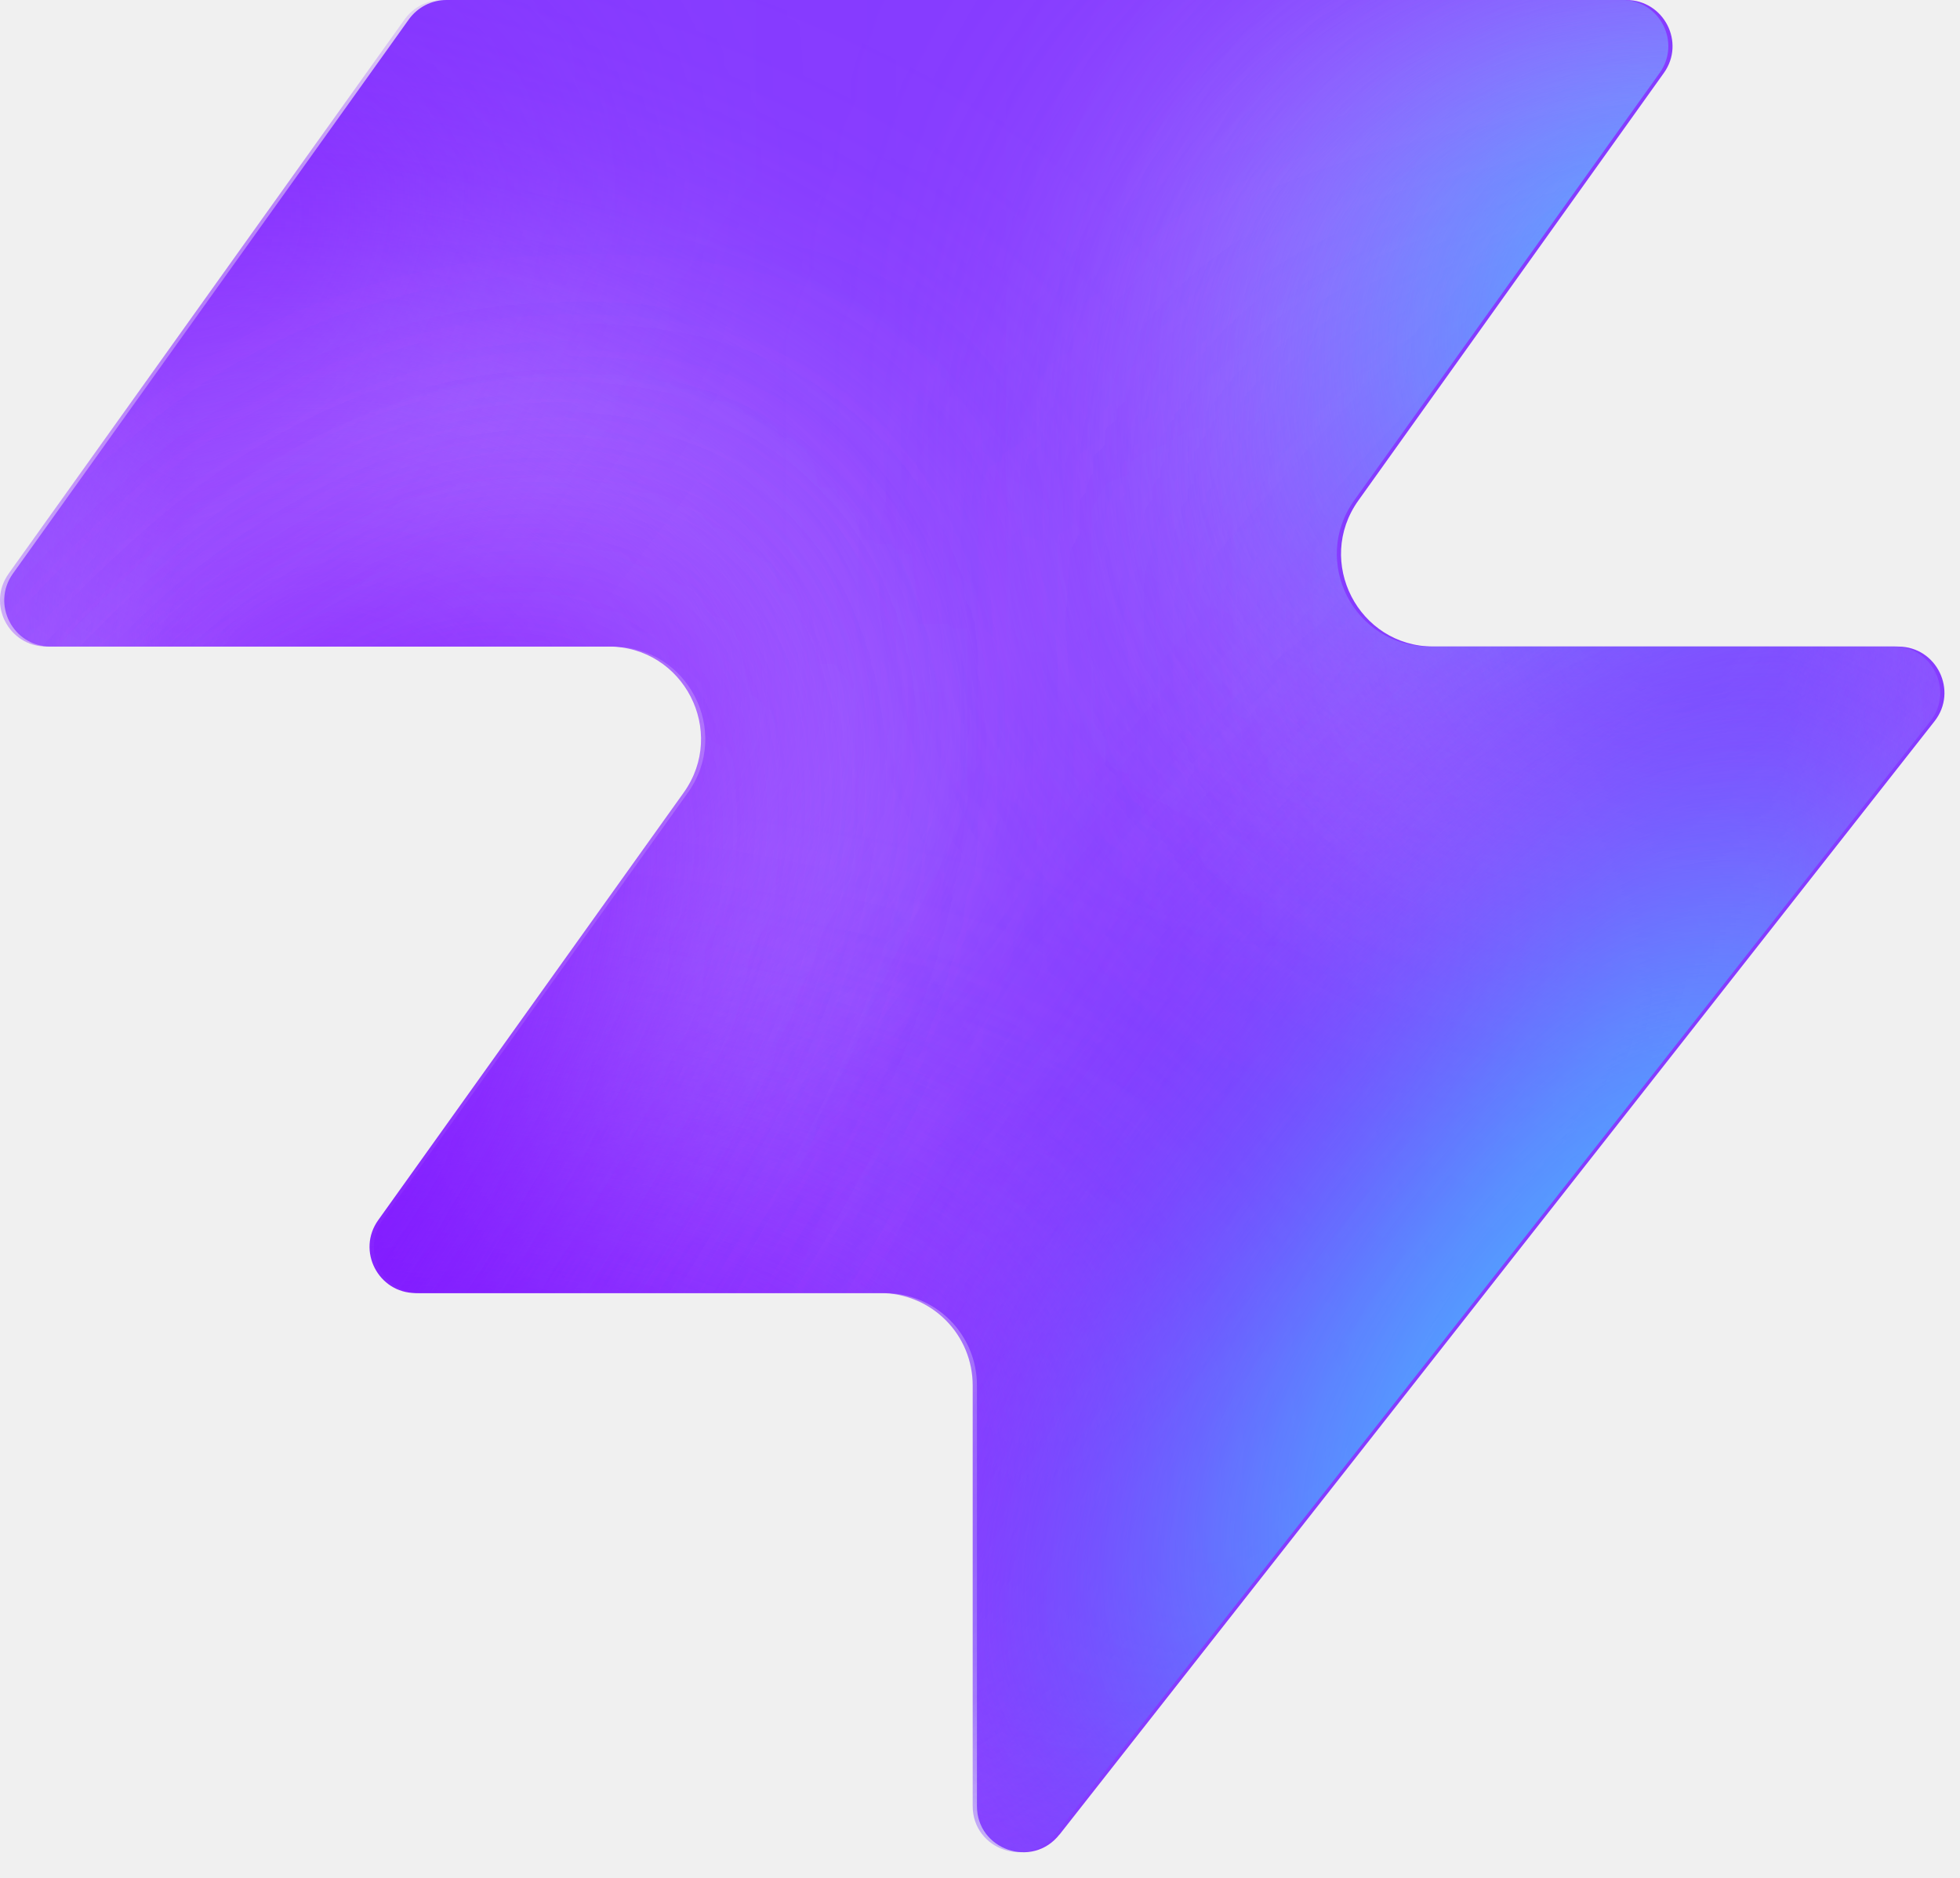
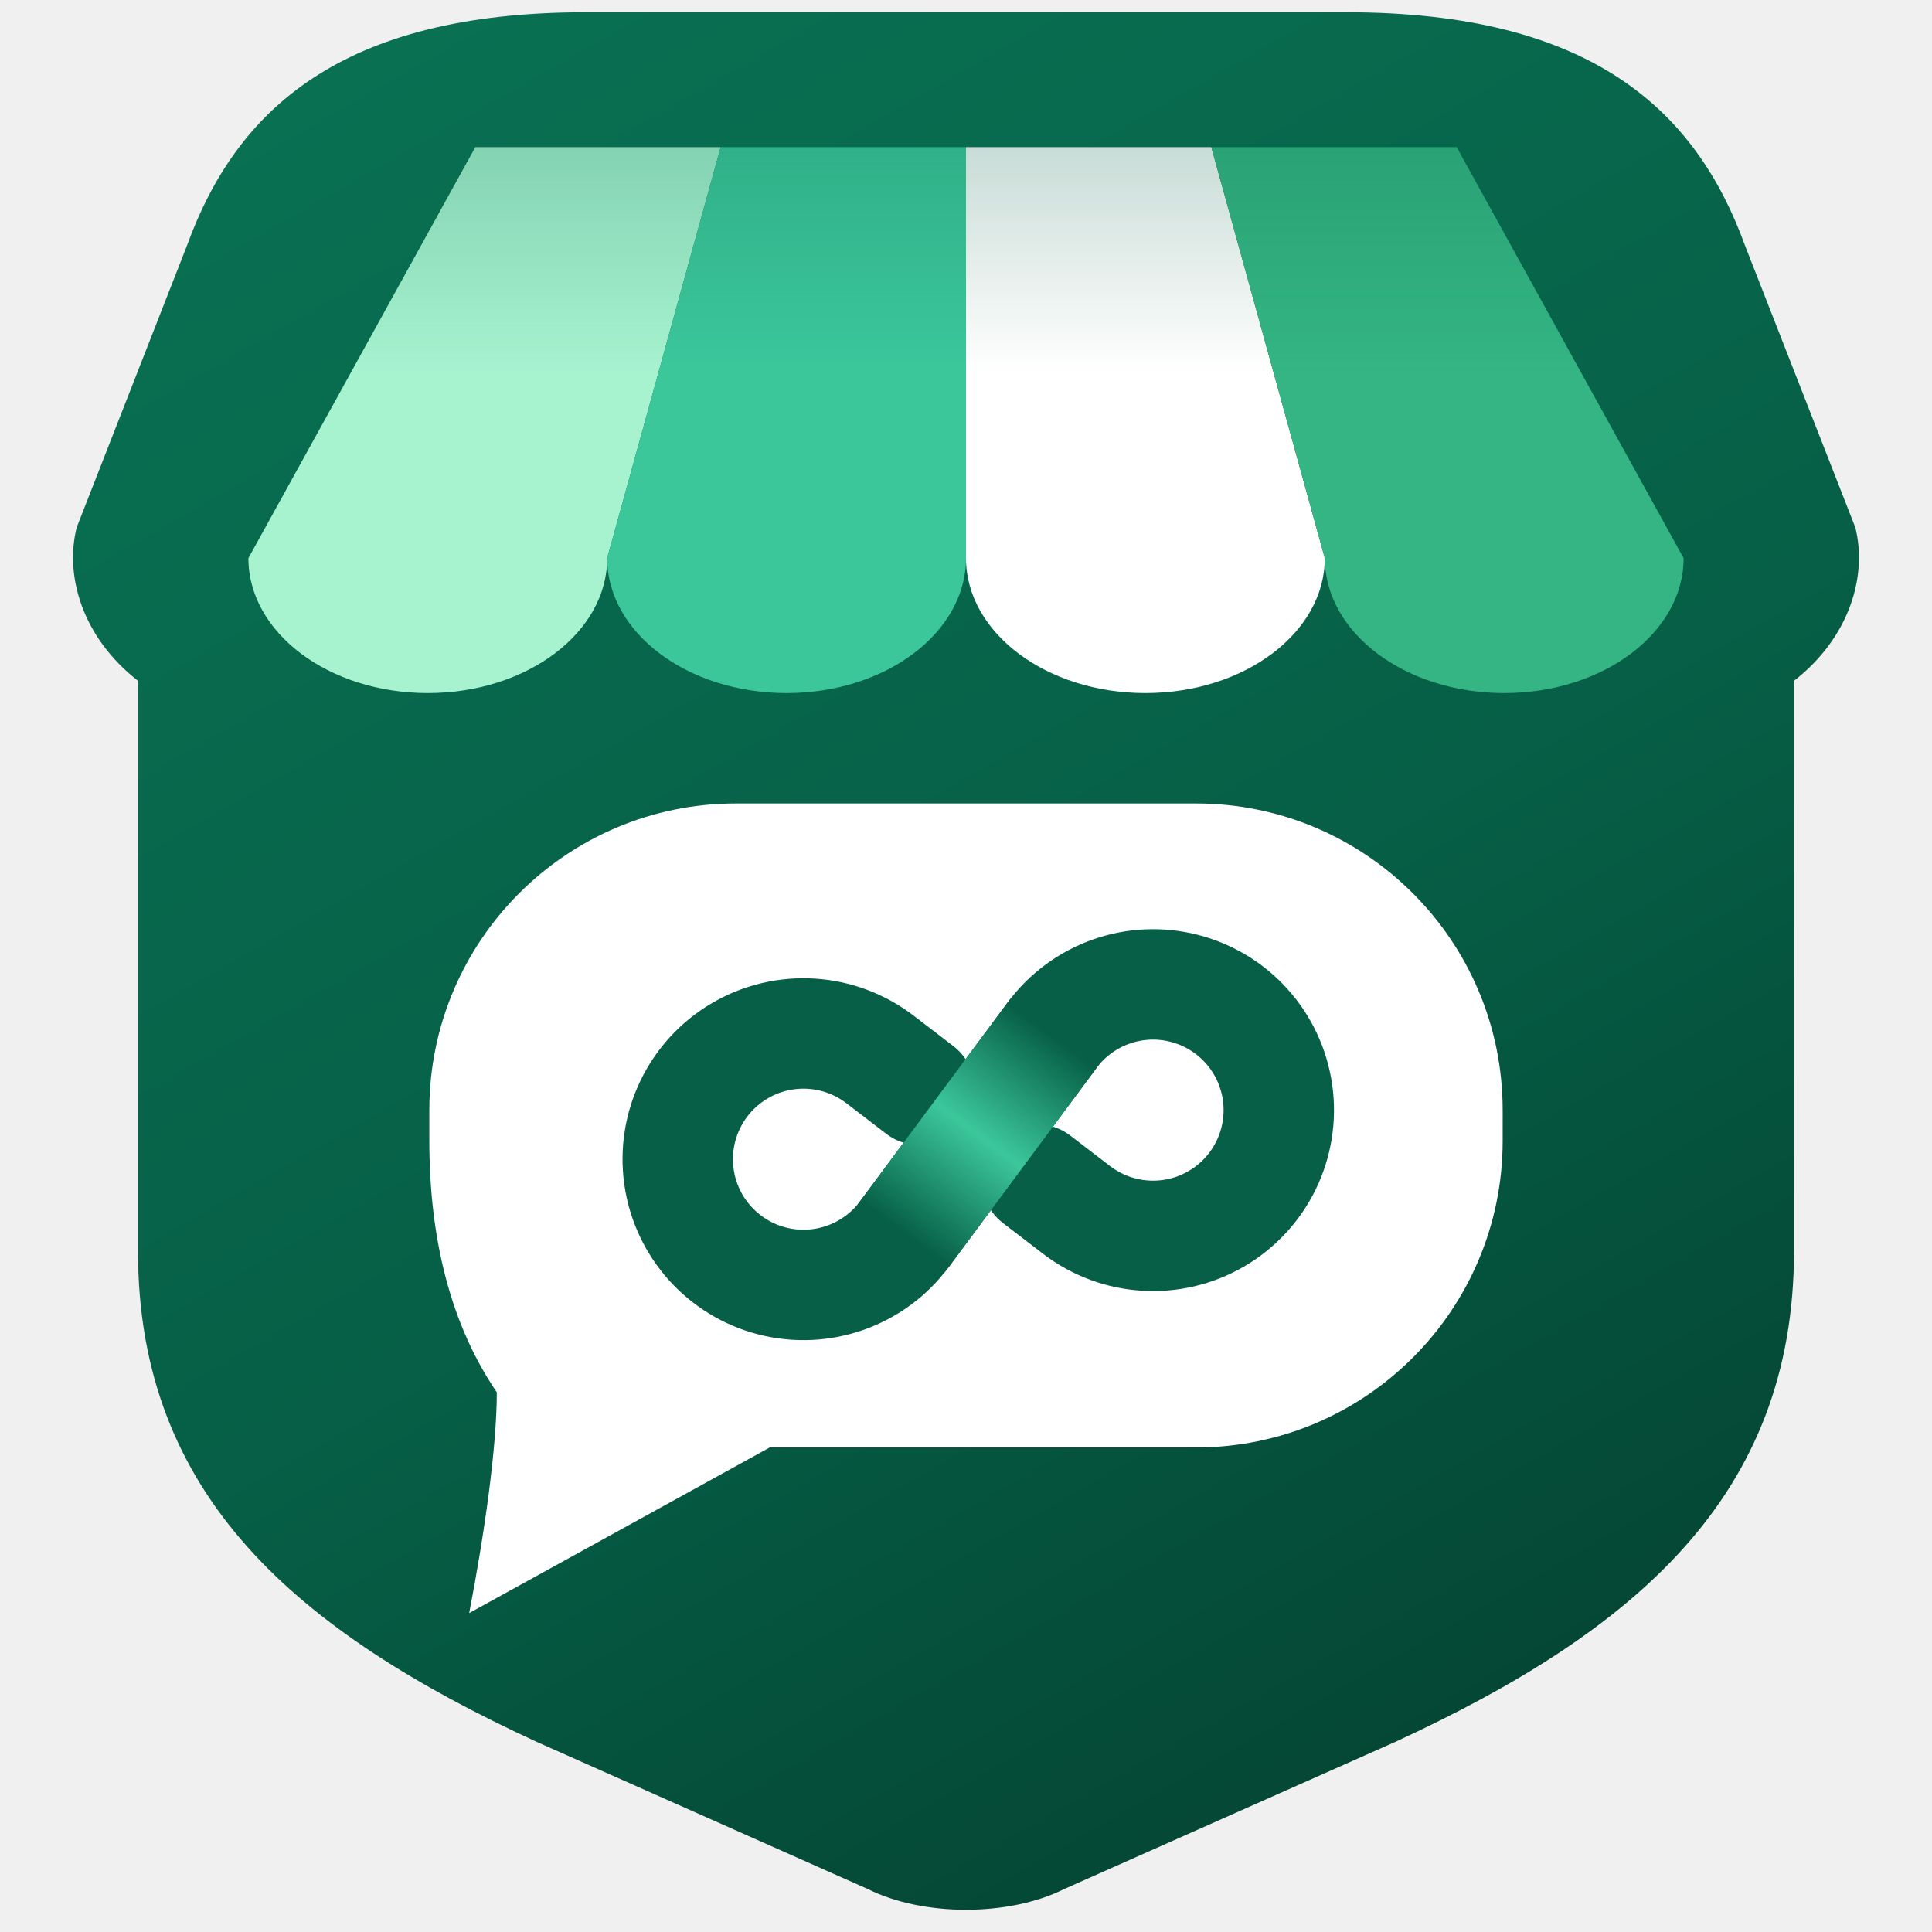
- <svg xmlns="http://www.w3.org/2000/svg" width="48" height="46" fill="none" viewBox="0 0 48 46">
-   <path fill="#863bff" d="M25.946 44.938c-.664.845-2.021.375-2.021-.698V33.937a2.26 2.26 0 0 0-2.262-2.262H10.287c-.92 0-1.456-1.04-.92-1.788l7.48-10.471c1.07-1.497 0-3.578-1.842-3.578H1.237c-.92 0-1.456-1.04-.92-1.788L10.013.474c.214-.297.556-.474.92-.474h28.894c.92 0 1.456 1.04.92 1.788l-7.48 10.471c-1.07 1.498 0 3.579 1.842 3.579h11.377c.943 0 1.473 1.088.89 1.83L25.947 44.94z" style="fill:#863bff;fill:color(display-p3 .525 .23 1);fill-opacity:1" />
-   <mask id="a" width="48" height="46" x="0" y="0" maskUnits="userSpaceOnUse" style="mask-type:alpha">
-     <path fill="#000" d="M25.842 44.938c-.664.844-2.021.375-2.021-.698V33.937a2.26 2.26 0 0 0-2.262-2.262H10.183c-.92 0-1.456-1.04-.92-1.788l7.48-10.471c1.07-1.498 0-3.579-1.842-3.579H1.133c-.92 0-1.456-1.04-.92-1.787L9.91.473c.214-.297.556-.474.92-.474h28.894c.92 0 1.456 1.04.92 1.788l-7.48 10.471c-1.07 1.498 0 3.578 1.842 3.578h11.377c.943 0 1.473 1.088.89 1.832L25.843 44.94z" style="fill:#000;fill-opacity:1" />
-   </mask>
-   <g mask="url(#a)">
-     <g filter="url(#b)">
-       <ellipse cx="5.508" cy="14.704" fill="#ede6ff" rx="5.508" ry="14.704" style="fill:#ede6ff;fill:color(display-p3 .927 .903 1);fill-opacity:1" transform="matrix(.00324 1 1 -.00324 -4.47 31.516)" />
-     </g>
-     <g filter="url(#c)">
-       <ellipse cx="10.399" cy="29.851" fill="#ede6ff" rx="10.399" ry="29.851" style="fill:#ede6ff;fill:color(display-p3 .927 .903 1);fill-opacity:1" transform="matrix(.00324 1 1 -.00324 -39.328 7.883)" />
-     </g>
-     <g filter="url(#d)">
-       <ellipse cx="5.508" cy="30.487" fill="#7e14ff" rx="5.508" ry="30.487" style="fill:#7e14ff;fill:color(display-p3 .492 .077 1);fill-opacity:1" transform="rotate(89.814 -25.913 -14.639)scale(1 -1)" />
-     </g>
-     <g filter="url(#e)">
-       <ellipse cx="5.508" cy="30.599" fill="#7e14ff" rx="5.508" ry="30.599" style="fill:#7e14ff;fill:color(display-p3 .492 .077 1);fill-opacity:1" transform="rotate(89.814 -32.644 -3.334)scale(1 -1)" />
-     </g>
-     <g filter="url(#f)">
-       <ellipse cx="5.508" cy="30.599" fill="#7e14ff" rx="5.508" ry="30.599" style="fill:#7e14ff;fill:color(display-p3 .492 .077 1);fill-opacity:1" transform="matrix(.00324 1 1 -.00324 -34.34 30.47)" />
-     </g>
-     <g filter="url(#g)">
-       <ellipse cx="14.072" cy="22.078" fill="#ede6ff" rx="14.072" ry="22.078" style="fill:#ede6ff;fill:color(display-p3 .927 .903 1);fill-opacity:1" transform="rotate(93.35 24.506 48.493)scale(-1 1)" />
-     </g>
-     <g filter="url(#h)">
-       <ellipse cx="3.47" cy="21.501" fill="#7e14ff" rx="3.47" ry="21.501" style="fill:#7e14ff;fill:color(display-p3 .492 .077 1);fill-opacity:1" transform="rotate(89.009 28.708 47.59)scale(-1 1)" />
-     </g>
-     <g filter="url(#i)">
-       <ellipse cx="3.47" cy="21.501" fill="#7e14ff" rx="3.47" ry="21.501" style="fill:#7e14ff;fill:color(display-p3 .492 .077 1);fill-opacity:1" transform="rotate(89.009 28.708 47.59)scale(-1 1)" />
-     </g>
-     <g filter="url(#j)">
-       <ellipse cx=".387" cy="8.972" fill="#7e14ff" rx="4.407" ry="29.108" style="fill:#7e14ff;fill:color(display-p3 .492 .077 1);fill-opacity:1" transform="rotate(39.51 .387 8.972)" />
-     </g>
-     <g filter="url(#k)">
-       <ellipse cx="47.523" cy="-6.092" fill="#7e14ff" rx="4.407" ry="29.108" style="fill:#7e14ff;fill:color(display-p3 .492 .077 1);fill-opacity:1" transform="rotate(37.892 47.523 -6.092)" />
-     </g>
-     <g filter="url(#l)">
-       <ellipse cx="41.412" cy="6.333" fill="#47bfff" rx="5.971" ry="9.665" style="fill:#47bfff;fill:color(display-p3 .28 .748 1);fill-opacity:1" transform="rotate(37.892 41.412 6.333)" />
-     </g>
-     <g filter="url(#m)">
-       <ellipse cx="-1.879" cy="38.332" fill="#7e14ff" rx="4.407" ry="29.108" style="fill:#7e14ff;fill:color(display-p3 .492 .077 1);fill-opacity:1" transform="rotate(37.892 -1.88 38.332)" />
-     </g>
-     <g filter="url(#n)">
-       <ellipse cx="-1.879" cy="38.332" fill="#7e14ff" rx="4.407" ry="29.108" style="fill:#7e14ff;fill:color(display-p3 .492 .077 1);fill-opacity:1" transform="rotate(37.892 -1.88 38.332)" />
-     </g>
-     <g filter="url(#o)">
-       <ellipse cx="35.651" cy="29.907" fill="#7e14ff" rx="4.407" ry="29.108" style="fill:#7e14ff;fill:color(display-p3 .492 .077 1);fill-opacity:1" transform="rotate(37.892 35.651 29.907)" />
-     </g>
-     <g filter="url(#p)">
-       <ellipse cx="38.418" cy="32.4" fill="#47bfff" rx="5.971" ry="15.297" style="fill:#47bfff;fill:color(display-p3 .28 .748 1);fill-opacity:1" transform="rotate(37.892 38.418 32.4)" />
-     </g>
+ <svg xmlns="http://www.w3.org/2000/svg" viewBox="0 0 315 315" width="315" height="315" role="img" aria-label="PocketLink">
+   <defs>
+     <linearGradient id="f-g" x1="0.2" y1="0" x2="0.75" y2="1">
+       <stop offset="0" stop-color="#097052" />
+       <stop offset="0.55" stop-color="#065F46" />
+       <stop offset="1" stop-color="#044331" />
+     </linearGradient>
+     <linearGradient id="f-sh" x1="0" y1="0" x2="0" y2="1">
+       <stop offset="0" stop-color="#065F46" stop-opacity="0.22" />
+       <stop offset="0.55" stop-color="#065F46" stop-opacity="0" />
+     </linearGradient>
+     <linearGradient id="f-hi" gradientUnits="userSpaceOnUse" x1="139.96" y1="203.22" x2="164.04" y2="170.78">
+       <stop offset="0" stop-color="#065F46" />
+       <stop offset="0.5" stop-color="#3CC79B" />
+       <stop offset="1" stop-color="#065F46" />
+     </linearGradient>
+   </defs>
+   <g transform="translate(7.5 -2) scale(1)">
+     <path d="M150 4 H88 C48 4 31 20 23 42 L5 88 C3 96 6 106 15 113 V206 C15 246 41 268 80 286 L134 310 C143 314.5 157 314.5 166 310 L220 286 C259 268 285 246 285 206 V113 C294 106 297 96 295 88 L277 42 C269 20 252 4 212 4 Z" fill="url(#f-g)" />
+     <path d="M70 26 H110 L91.5 93 A29.25 22 0 0 1 33 93 Z" fill="#A7F3D0" />
+     <path d="M110 26 H150 L150 93 A29.25 22 0 0 1 91.5 93 Z" fill="#3CC79B" />
+     <path d="M150 26 H190 L208.5 93 A29.25 22 0 0 1 150 93 Z" fill="#FFFFFF" />
+     <path d="M190 26 H230 L267 93 A29.25 22 0 0 1 208.5 93 Z" fill="#34B583" />
+     <path d="M70 26 H230 L267 93 H33 Z" fill="url(#f-sh)" />
+     <path d="M112.5 133 H187.5 A50 50 0 0 1 237.5 183 V188 A50 50 0 0 1 187.5 238 H118 L69 265 C71.5 252 73.5 238 73.5 229 C66 218 62.5 204 62.5 188 V183 A50 50 0 0 1 112.5 133 Z" fill="#FFFFFF" />
+     <path d="M142.47 179.71 L135.96 174.72 A20.5 20.5 0 1 0 139.96 203.22 L164.04 170.78 A20.5 20.5 0 1 1 168.04 199.28 L161.53 194.29" fill="none" stroke="#065F46" stroke-width="18" stroke-linecap="round" stroke-linejoin="round" />
+     <path d="M139.96 203.22 L164.04 170.78" fill="none" stroke="url(#f-hi)" stroke-width="18" stroke-linecap="round" />
  </g>
-   <defs>
-     <filter id="b" width="60.045" height="41.654" x="-19.77" y="16.149" color-interpolation-filters="sRGB" filterUnits="userSpaceOnUse">
-       <feFlood flood-opacity="0" result="BackgroundImageFix" />
-       <feBlend in="SourceGraphic" in2="BackgroundImageFix" result="shape" />
-       <feGaussianBlur result="effect1_foregroundBlur_2002_17158" stdDeviation="7.659" />
-     </filter>
-     <filter id="c" width="90.34" height="51.437" x="-54.613" y="-7.533" color-interpolation-filters="sRGB" filterUnits="userSpaceOnUse">
-       <feFlood flood-opacity="0" result="BackgroundImageFix" />
-       <feBlend in="SourceGraphic" in2="BackgroundImageFix" result="shape" />
-       <feGaussianBlur result="effect1_foregroundBlur_2002_17158" stdDeviation="7.659" />
-     </filter>
-     <filter id="d" width="79.355" height="29.4" x="-49.64" y="2.03" color-interpolation-filters="sRGB" filterUnits="userSpaceOnUse">
-       <feFlood flood-opacity="0" result="BackgroundImageFix" />
-       <feBlend in="SourceGraphic" in2="BackgroundImageFix" result="shape" />
-       <feGaussianBlur result="effect1_foregroundBlur_2002_17158" stdDeviation="4.596" />
-     </filter>
-     <filter id="e" width="79.579" height="29.4" x="-45.045" y="20.029" color-interpolation-filters="sRGB" filterUnits="userSpaceOnUse">
-       <feFlood flood-opacity="0" result="BackgroundImageFix" />
-       <feBlend in="SourceGraphic" in2="BackgroundImageFix" result="shape" />
-       <feGaussianBlur result="effect1_foregroundBlur_2002_17158" stdDeviation="4.596" />
-     </filter>
-     <filter id="f" width="79.579" height="29.4" x="-43.513" y="21.178" color-interpolation-filters="sRGB" filterUnits="userSpaceOnUse">
-       <feFlood flood-opacity="0" result="BackgroundImageFix" />
-       <feBlend in="SourceGraphic" in2="BackgroundImageFix" result="shape" />
-       <feGaussianBlur result="effect1_foregroundBlur_2002_17158" stdDeviation="4.596" />
-     </filter>
-     <filter id="g" width="74.749" height="58.852" x="15.756" y="-17.901" color-interpolation-filters="sRGB" filterUnits="userSpaceOnUse">
-       <feFlood flood-opacity="0" result="BackgroundImageFix" />
-       <feBlend in="SourceGraphic" in2="BackgroundImageFix" result="shape" />
-       <feGaussianBlur result="effect1_foregroundBlur_2002_17158" stdDeviation="7.659" />
-     </filter>
-     <filter id="h" width="61.377" height="25.362" x="23.548" y="2.284" color-interpolation-filters="sRGB" filterUnits="userSpaceOnUse">
-       <feFlood flood-opacity="0" result="BackgroundImageFix" />
-       <feBlend in="SourceGraphic" in2="BackgroundImageFix" result="shape" />
-       <feGaussianBlur result="effect1_foregroundBlur_2002_17158" stdDeviation="4.596" />
-     </filter>
-     <filter id="i" width="61.377" height="25.362" x="23.548" y="2.284" color-interpolation-filters="sRGB" filterUnits="userSpaceOnUse">
-       <feFlood flood-opacity="0" result="BackgroundImageFix" />
-       <feBlend in="SourceGraphic" in2="BackgroundImageFix" result="shape" />
-       <feGaussianBlur result="effect1_foregroundBlur_2002_17158" stdDeviation="4.596" />
-     </filter>
-     <filter id="j" width="56.045" height="63.649" x="-27.636" y="-22.853" color-interpolation-filters="sRGB" filterUnits="userSpaceOnUse">
-       <feFlood flood-opacity="0" result="BackgroundImageFix" />
-       <feBlend in="SourceGraphic" in2="BackgroundImageFix" result="shape" />
-       <feGaussianBlur result="effect1_foregroundBlur_2002_17158" stdDeviation="4.596" />
-     </filter>
-     <filter id="k" width="54.814" height="64.646" x="20.116" y="-38.415" color-interpolation-filters="sRGB" filterUnits="userSpaceOnUse">
-       <feFlood flood-opacity="0" result="BackgroundImageFix" />
-       <feBlend in="SourceGraphic" in2="BackgroundImageFix" result="shape" />
-       <feGaussianBlur result="effect1_foregroundBlur_2002_17158" stdDeviation="4.596" />
-     </filter>
-     <filter id="l" width="33.541" height="35.313" x="24.641" y="-11.323" color-interpolation-filters="sRGB" filterUnits="userSpaceOnUse">
-       <feFlood flood-opacity="0" result="BackgroundImageFix" />
-       <feBlend in="SourceGraphic" in2="BackgroundImageFix" result="shape" />
-       <feGaussianBlur result="effect1_foregroundBlur_2002_17158" stdDeviation="4.596" />
-     </filter>
-     <filter id="m" width="54.814" height="64.646" x="-29.286" y="6.009" color-interpolation-filters="sRGB" filterUnits="userSpaceOnUse">
-       <feFlood flood-opacity="0" result="BackgroundImageFix" />
-       <feBlend in="SourceGraphic" in2="BackgroundImageFix" result="shape" />
-       <feGaussianBlur result="effect1_foregroundBlur_2002_17158" stdDeviation="4.596" />
-     </filter>
-     <filter id="n" width="54.814" height="64.646" x="-29.286" y="6.009" color-interpolation-filters="sRGB" filterUnits="userSpaceOnUse">
-       <feFlood flood-opacity="0" result="BackgroundImageFix" />
-       <feBlend in="SourceGraphic" in2="BackgroundImageFix" result="shape" />
-       <feGaussianBlur result="effect1_foregroundBlur_2002_17158" stdDeviation="4.596" />
-     </filter>
-     <filter id="o" width="54.814" height="64.646" x="8.244" y="-2.416" color-interpolation-filters="sRGB" filterUnits="userSpaceOnUse">
-       <feFlood flood-opacity="0" result="BackgroundImageFix" />
-       <feBlend in="SourceGraphic" in2="BackgroundImageFix" result="shape" />
-       <feGaussianBlur result="effect1_foregroundBlur_2002_17158" stdDeviation="4.596" />
-     </filter>
-     <filter id="p" width="39.409" height="43.623" x="18.713" y="10.588" color-interpolation-filters="sRGB" filterUnits="userSpaceOnUse">
-       <feFlood flood-opacity="0" result="BackgroundImageFix" />
-       <feBlend in="SourceGraphic" in2="BackgroundImageFix" result="shape" />
-       <feGaussianBlur result="effect1_foregroundBlur_2002_17158" stdDeviation="4.596" />
-     </filter>
-   </defs>
</svg>
